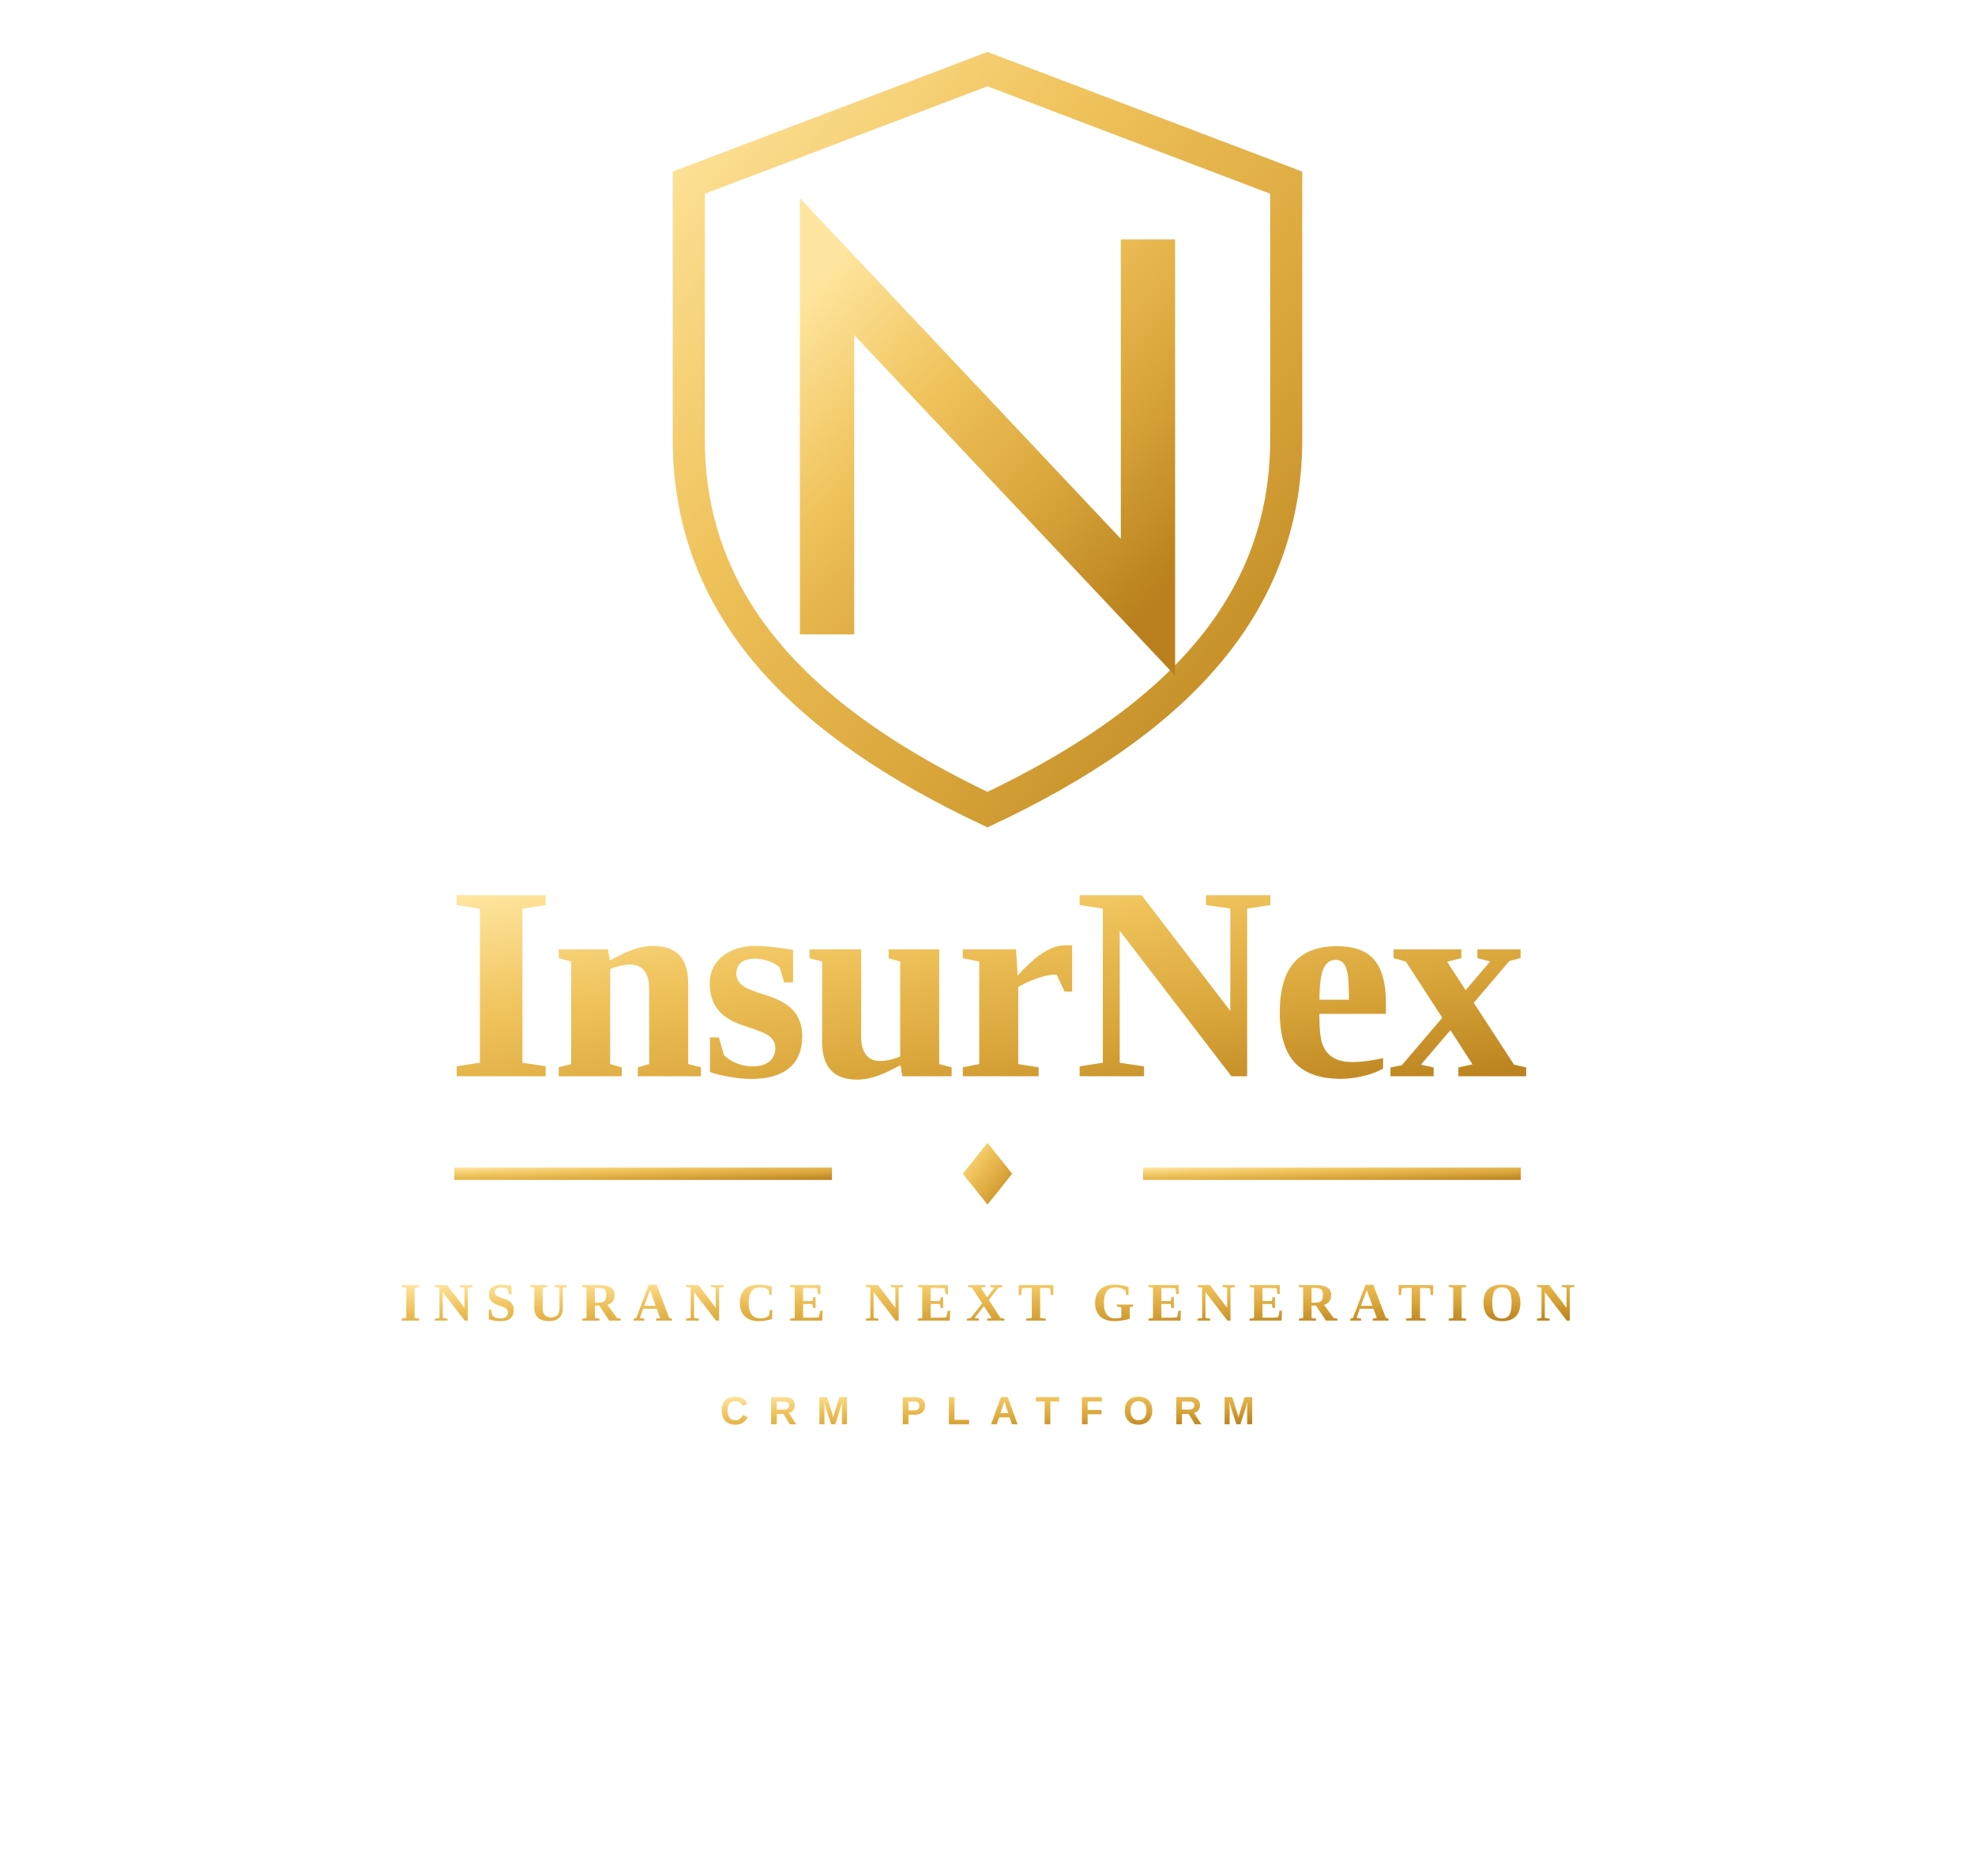
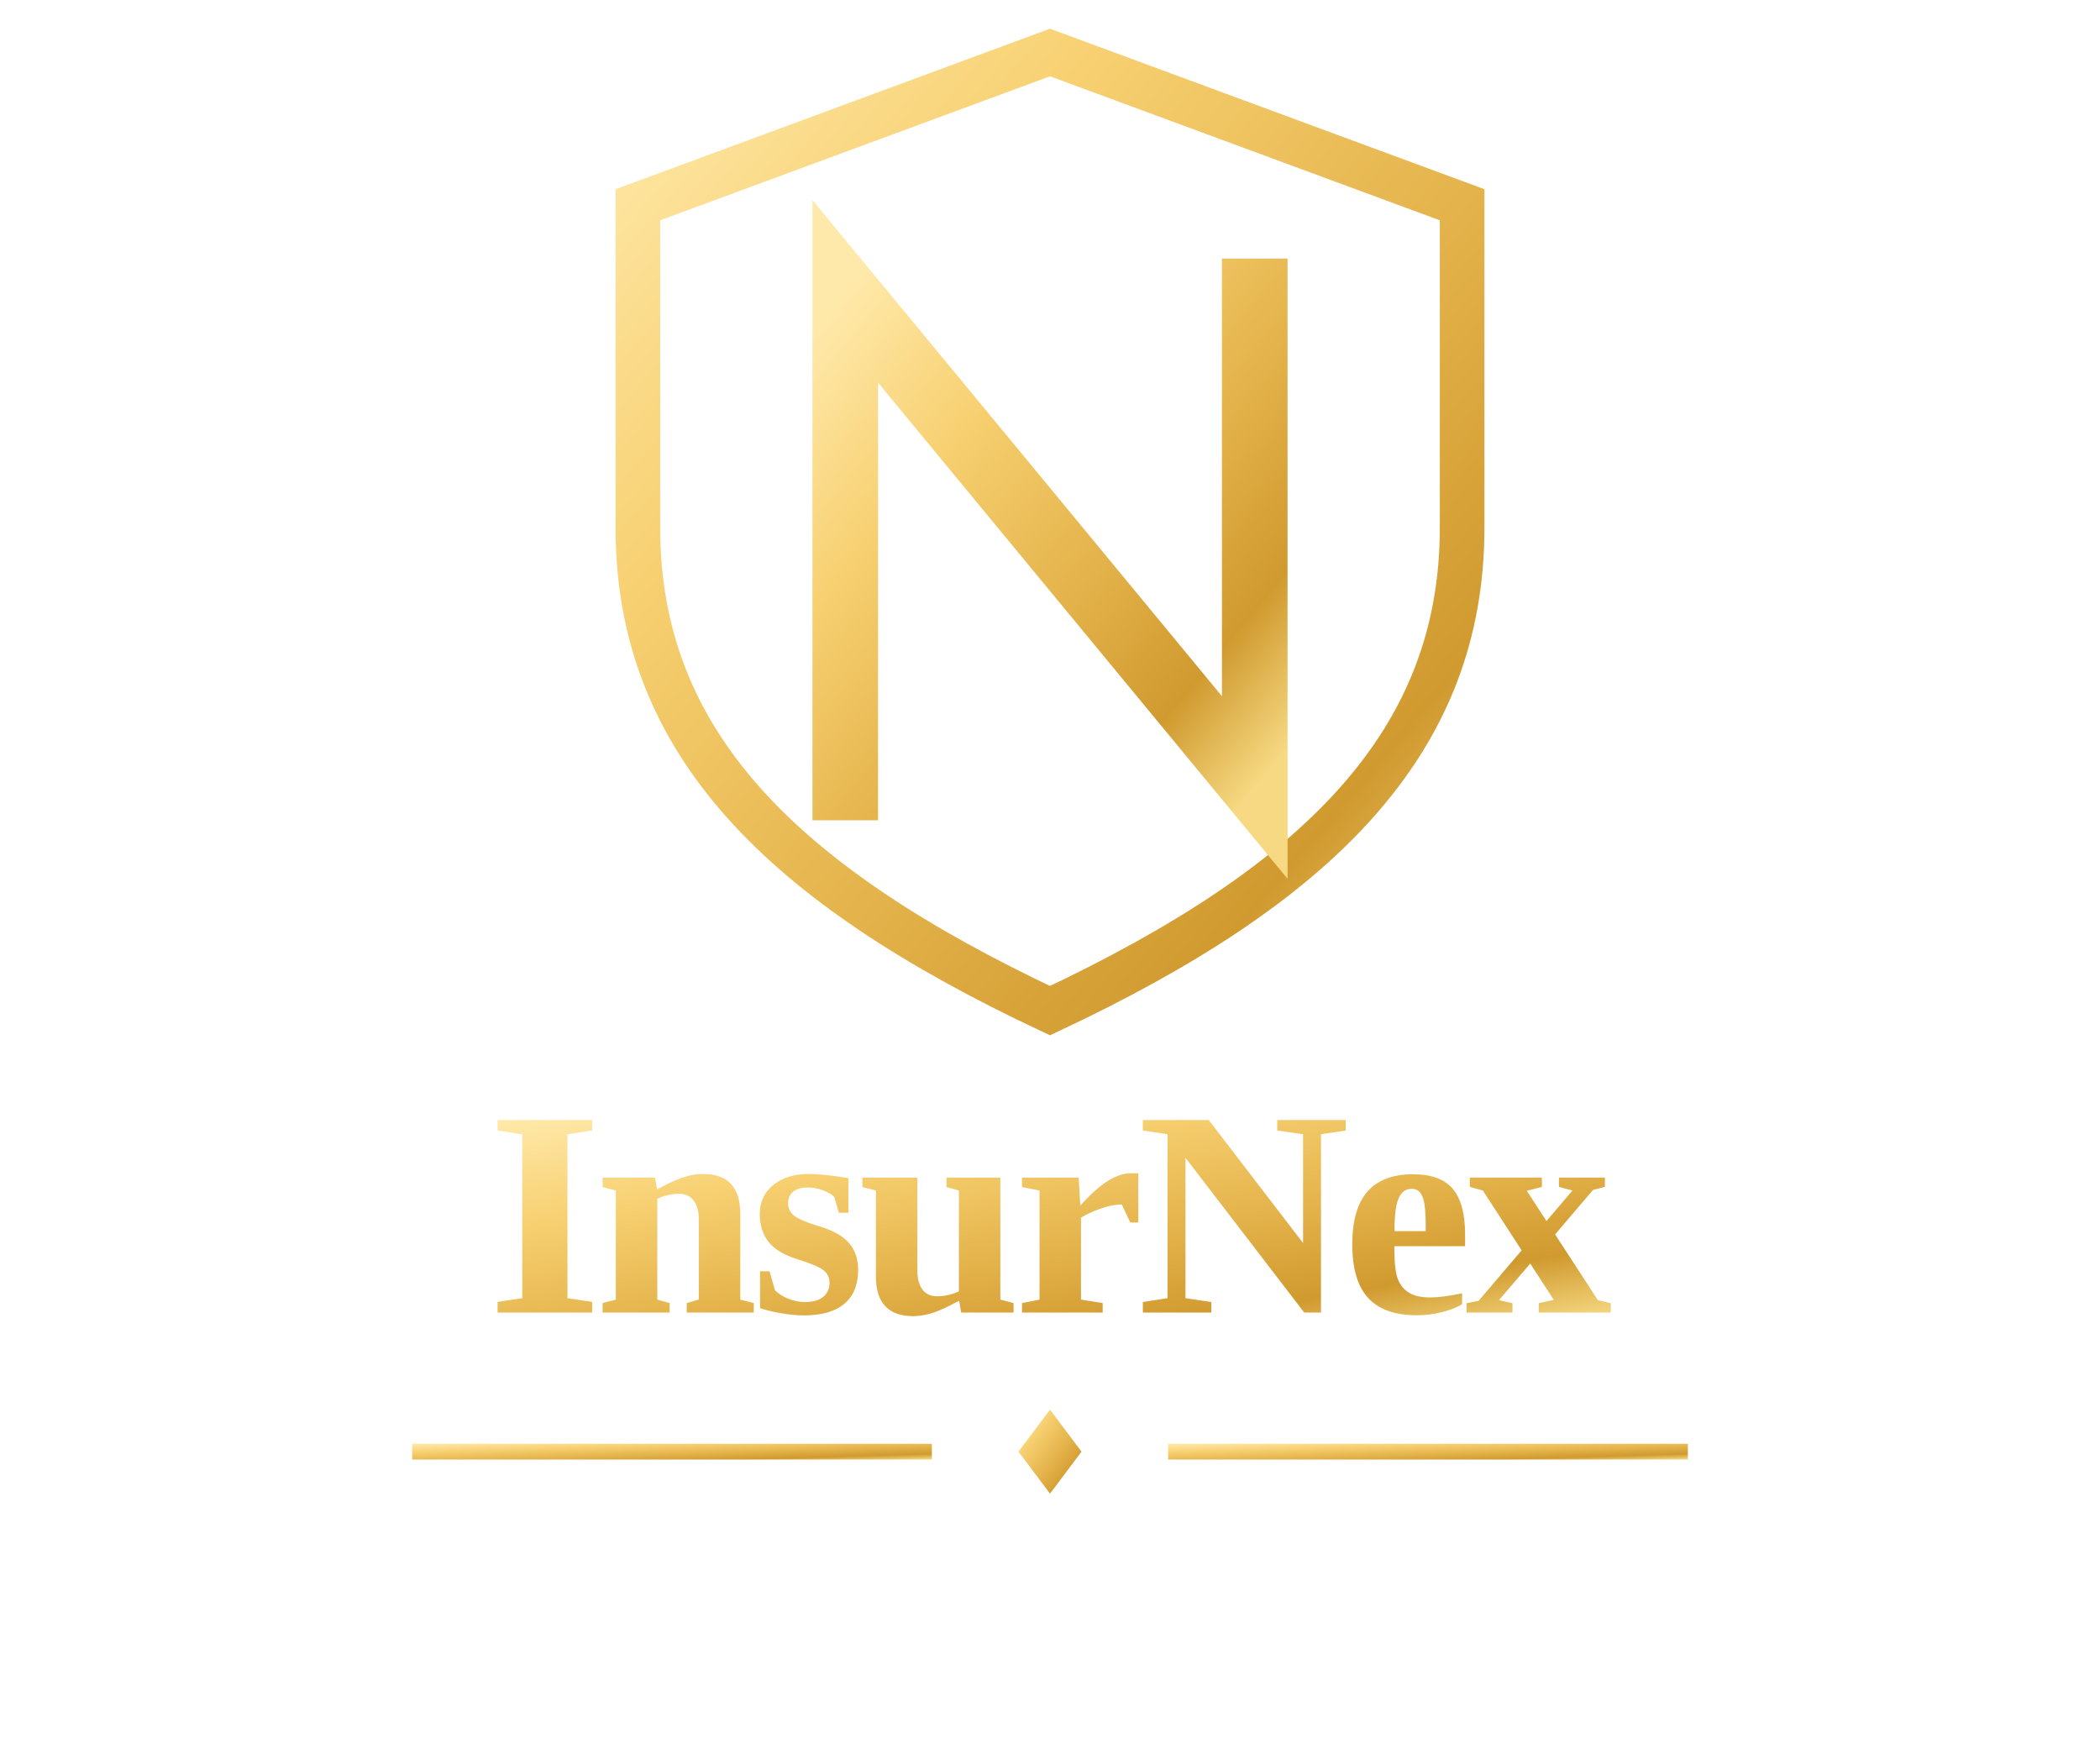
- <svg xmlns="http://www.w3.org/2000/svg" width="800" height="760" viewBox="0 0 800 760" role="img" aria-label="InsurNex insurance next generation CRM platform">
+ <svg xmlns="http://www.w3.org/2000/svg" width="800" height="670" viewBox="0 0 800 670" role="img" aria-label="InsurNex stacked logo, dark theme">
  <defs>
-     <linearGradient id="gold" x1="0" y1="0" x2="1" y2="1">
-       <stop offset="0" stop-color="#FFE6A0" />
-       <stop offset=".34" stop-color="#F0C35C" />
-       <stop offset=".68" stop-color="#D9A53A" />
-       <stop offset="1" stop-color="#B9801D" />
+     <linearGradient id="inx-gold" x1="0" y1="0" x2="1" y2="1">
+       <stop offset="0" stop-color="#FFE9AA" />
+       <stop offset=".28" stop-color="#F7D071" />
+       <stop offset=".58" stop-color="#E4B34B" />
+       <stop offset=".82" stop-color="#D09A2F" />
+       <stop offset="1" stop-color="#F6D982" />
    </linearGradient>
  </defs>
-   <g stroke="url(#gold)" stroke-linejoin="miter" stroke-linecap="square" fill="none">
-     <path d="M400 28 521 74V178c0 69-47 115-121 150-74-35-121-81-121-150V74Z" stroke-width="13" />
-     <path d="M335 246V108L465 246V108" stroke-width="22" />
+   <g fill="none" stroke="url(#inx-gold)" stroke-linejoin="miter" stroke-linecap="square">
+     <path d="M400 20 557 78V201c0 82-55 136-157 184-102-48-157-102-157-184V78Z" stroke-width="17" />
+     <path d="M322 300V111L478 300V111" stroke-width="25" />
+     <path d="M322 183V300" stroke-width="25" />
  </g>
-   <text x="400" y="436" text-anchor="middle" fill="url(#gold)" font-family="Georgia, 'Times New Roman', serif" font-size="112" font-weight="700" letter-spacing="-1.5">InsurNex</text>
-   <g fill="url(#gold)">
-     <path d="M184 473H337V478H184Z" />
-     <path d="M463 473H616V478H463Z" />
-     <path d="M400 463 410 475.5 400 488 390 475.5Z" />
+   <text x="400" y="500" text-anchor="middle" fill="url(#inx-gold)" font-family="Georgia, 'Times New Roman', serif" font-size="112" font-weight="700" letter-spacing="-2.8">InsurNex</text>
+   <g fill="url(#inx-gold)">
+     <path d="M157 550H355V556H157Z" />
+     <path d="M445 550H643V556H445Z" />
+     <path d="M400 537 412 553 400 569 388 553Z" />
  </g>
-   <text x="400" y="535" text-anchor="middle" fill="url(#gold)" font-family="Georgia, 'Times New Roman', serif" font-size="22" font-weight="600" letter-spacing="5.2">INSURANCE NEXT GENERATION</text>
-   <text x="400" y="577" text-anchor="middle" fill="url(#gold)" font-family="Arial, sans-serif" font-size="16" font-weight="700" letter-spacing="8">CRM PLATFORM</text>
</svg>
